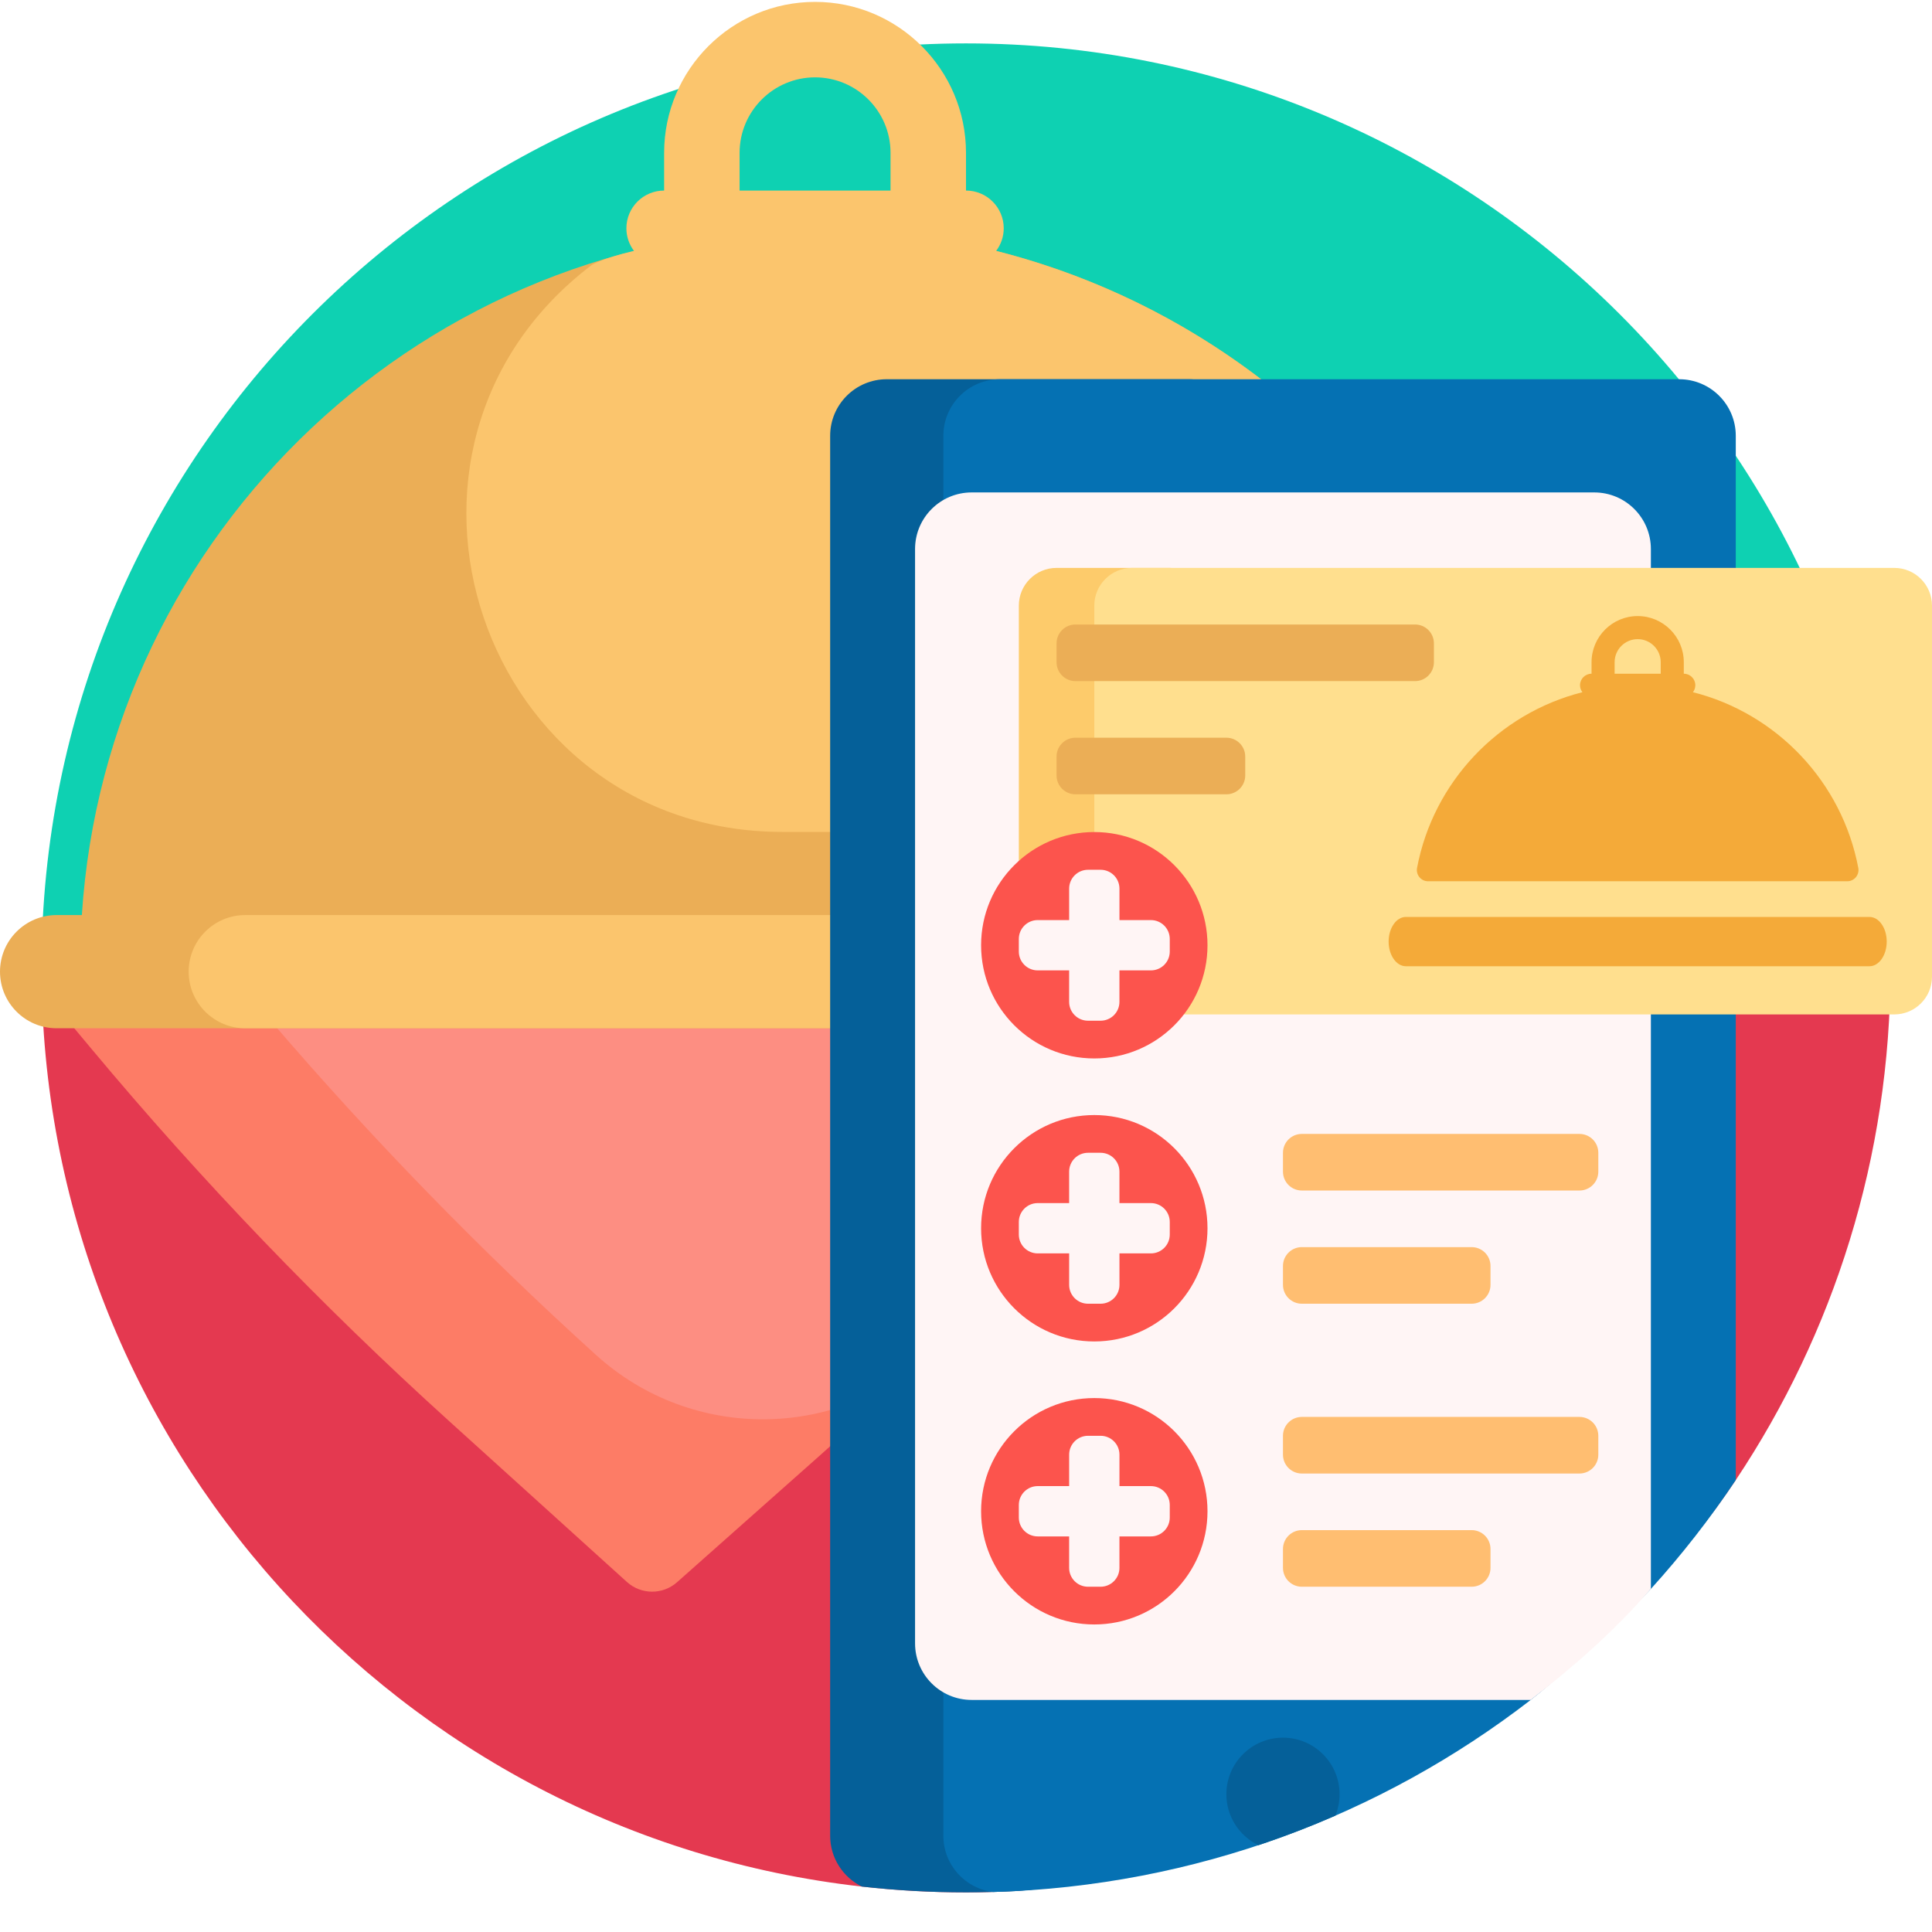
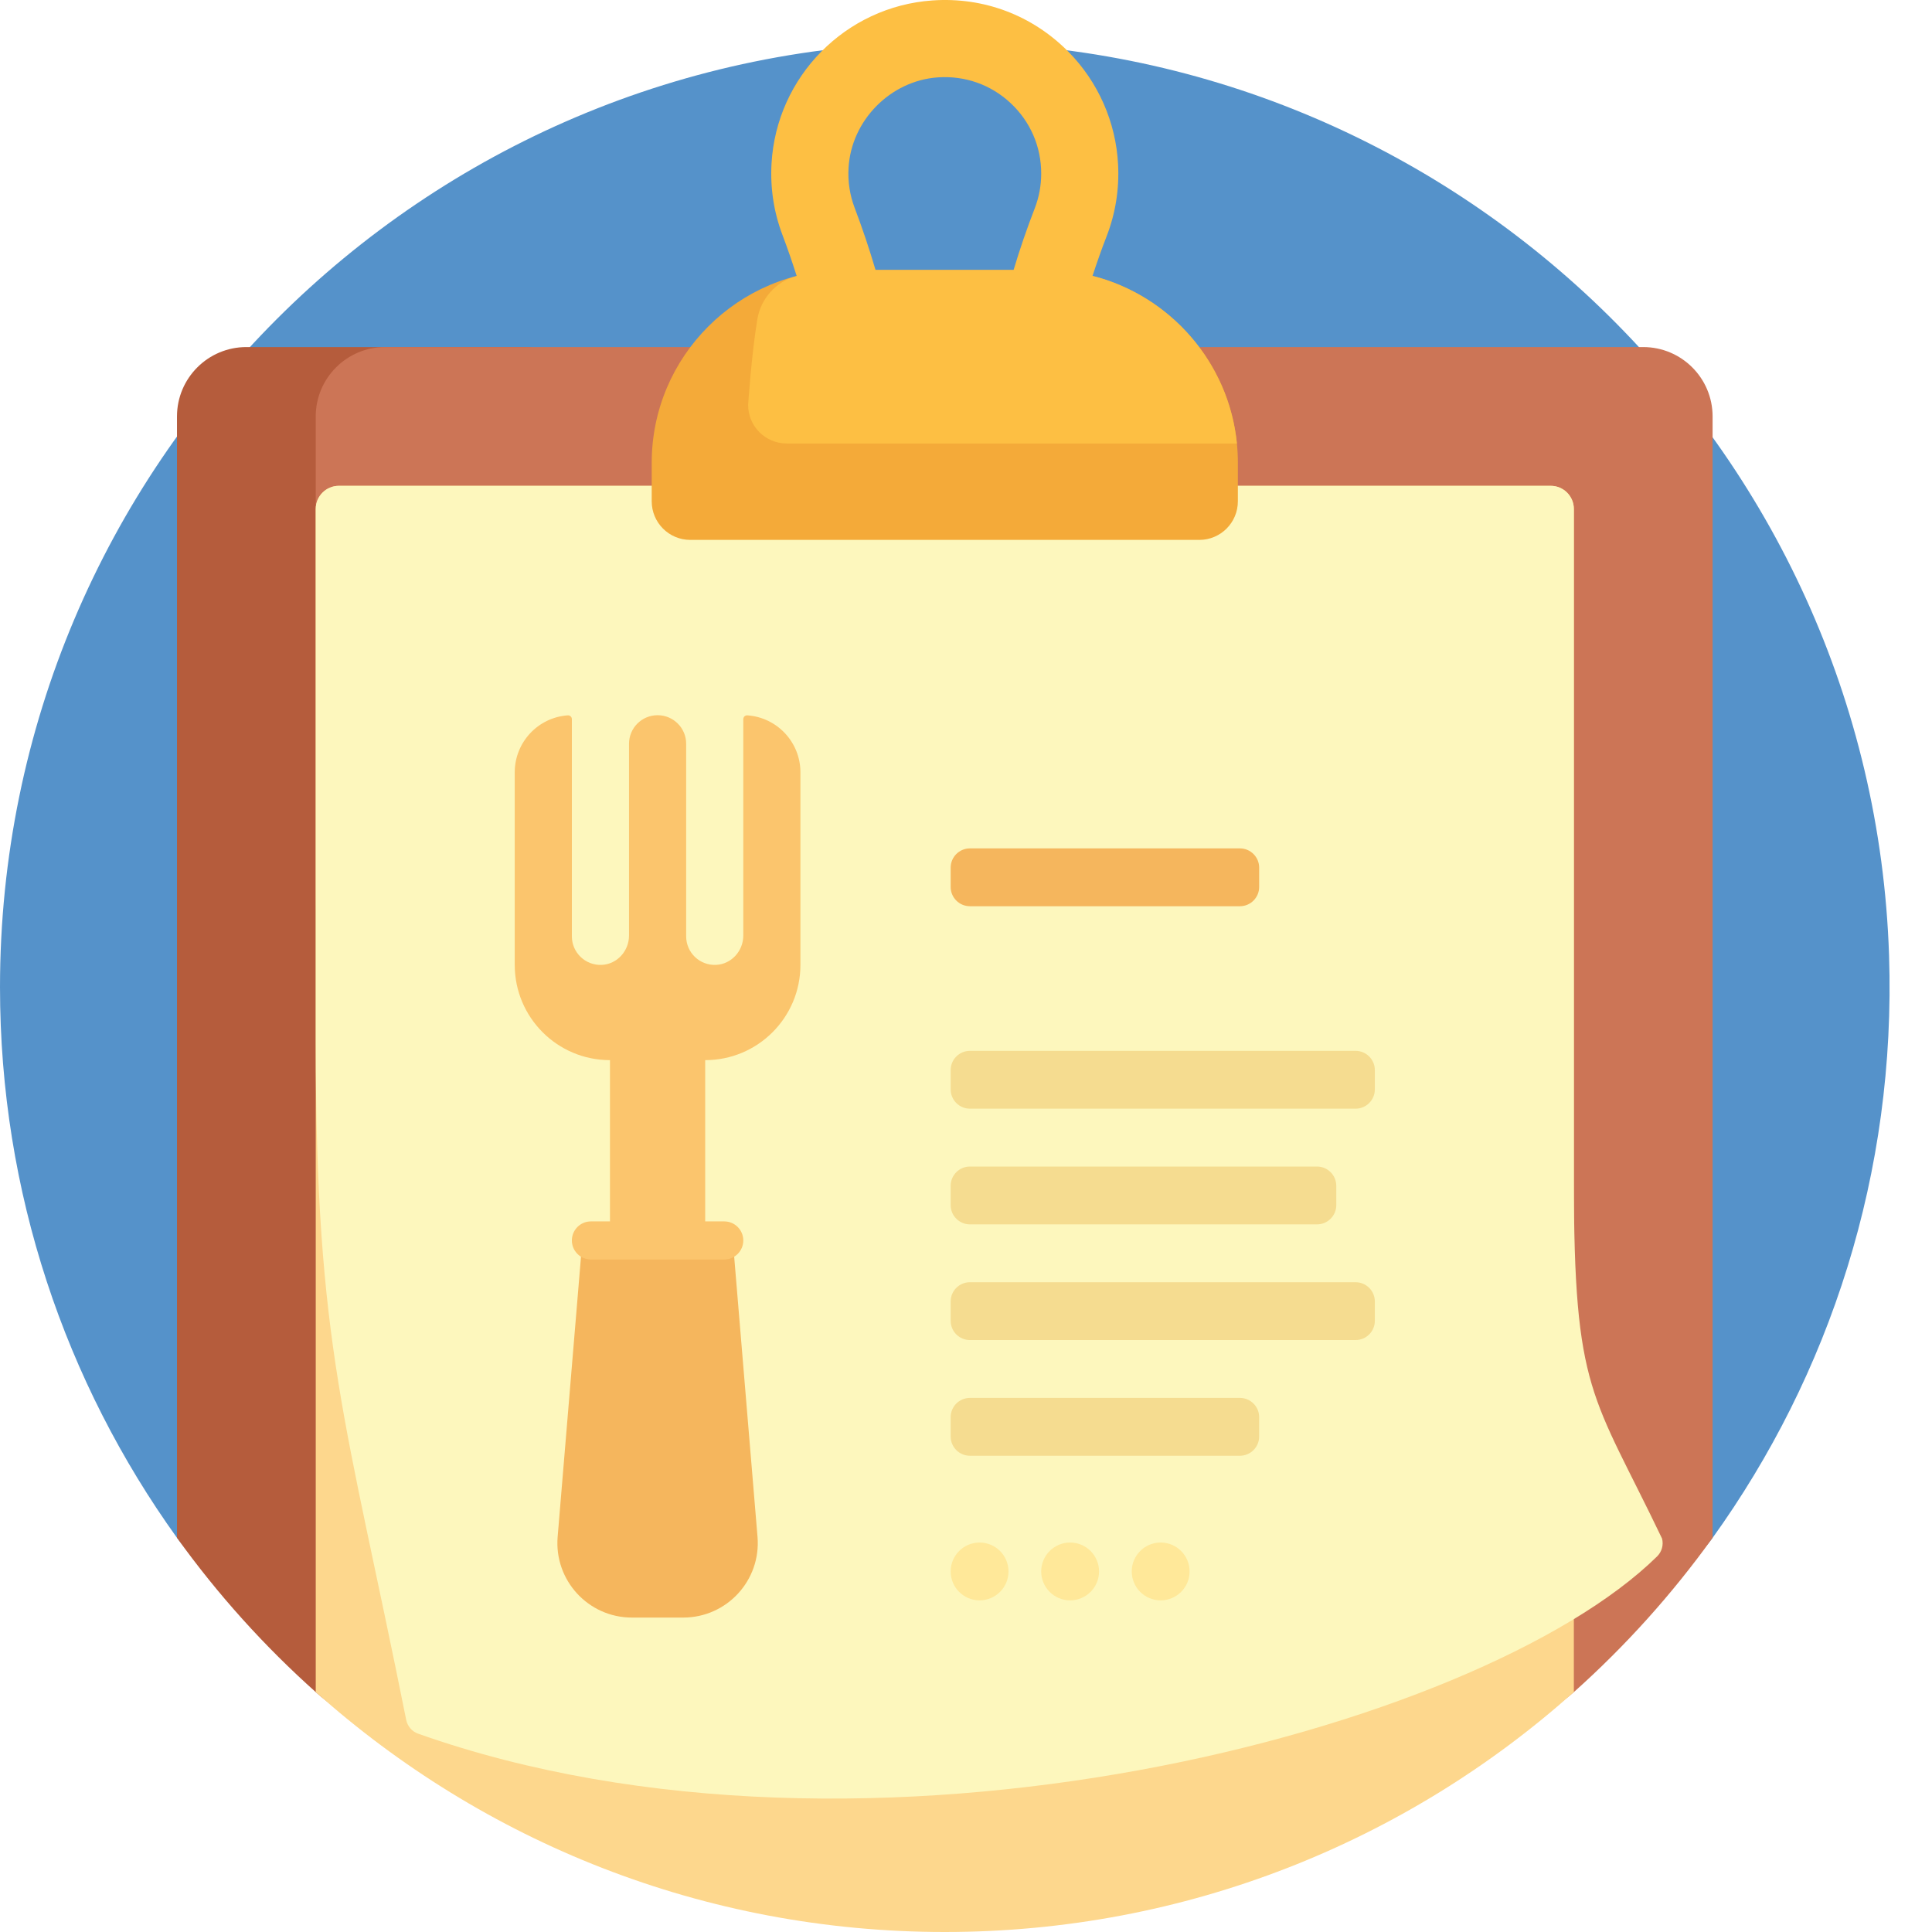
<svg xmlns="http://www.w3.org/2000/svg" viewBox="0 0 512 512">
-   <path d="m11.082 250.145c3.371-132.371 111.734-238.645 244.918-238.645s241.547 106.273 244.918 238.645zm0 0" fill="#0ed1b2" />
-   <path d="m501 256.5c0 50.199-15.098 96.871-41 135.727-21.781 32.672-53.199 57.812-87.703 76.875-35.07 19.371-73.398 32.398-116.297 32.398-9.336 0-18.547-.523-27.609-1.539-122.312-13.719-217.391-117.484-217.391-243.461 0-2.125.027-4.242.082-6.355h489.836c.055 2.113.082 4.23.082 6.355zm0 0" fill="#e43950" />
-   <path d="m166.141 419.238-47.223-42.727c-33.832-30.617-65.48-63.562-94.711-98.594l-6.262-7.5h309.613c-33.59 41.41-70.516 80.008-110.402 115.402l-37.73 33.484c-3.797 3.367-9.52 3.34-13.285-.066zm0 0" fill="#fd7c66" />
-   <path d="m71.668 270.418h256.73c-18.195 25.586-52.598 60.441-80.832 87.48-24.895 23.844-64 24.355-89.559 1.227-30.629-27.719-59.465-57.352-86.34-88.707zm0 0" fill="#fd8e82" />
-   <path d="m432 257.5c0 8.285-6.715 15-15 15h-402c-8.285 0-15-6.715-15-15s6.715-15 15-15h6.691c6.578-101.598 91.051-181.969 194.309-181.969s187.73 80.371 194.309 181.969h6.691c8.285 0 15 6.715 15 15zm0 0" fill="#ebae56" />
-   <path d="m207.402 220.469h200.219c-13.566-75.199-70.305-135.387-143.633-153.973 1.258-1.672 2.012-3.742 2.012-5.996 0-5.523-4.477-10-10-10v-10c0-22.055-17.945-40-40-40s-40 17.945-40 40v10c-5.523 0-10 4.477-10 10 0 2.254.754 4.328 2.016 6-8.18 1.914-10.938 3.52-11.395 3.871-63.582 48.543-29.215 150.098 50.781 150.098zm-11.402-179.969c0-11.027 8.973-20 20-20s20 8.973 20 20v10h-40zm236 217c0 8.285-6.715 15-15 15h-352c-8.285 0-15-6.715-15-15s6.715-15 15-15h352c8.285 0 15 6.715 15 15zm0 0" fill="#fbc56d" />
-   <path d="m329.703 436.703c-.062 34.188-26.695 62.695-60.836 64.465-4.262.219-8.551.332-12.867.332-9.344 0-18.539-.52-27.609-1.539-4.957-2.449-8.391-7.559-8.391-13.461v-371c0-8.285 6.715-15 15-15h80c8.281 0 15 6.715 15 15 0 0-.105 217.625-.297 321.203zm0 0" fill="#056099" />
-   <path d="m460 115.5v276.727c-6.785 10.18-14.309 19.82-22.5 28.848-4.277 4.715-9.738 9.266-14.367 13.637-5.891 5.559-11.059 10.828-17.477 15.789-39.613 30.605-88.863 49.344-142.426 50.895-7.449-.879-13.23-7.211-13.23-14.895v-371c0-8.285 6.715-15 15-15h180c8.285 0 15 6.715 15 15zm0 0" fill="#0571b3" />
-   <path d="m355 475.5c0 1.996-.398 3.922-1.105 5.664-6.66 2.906-13.457 5.52-20.41 7.836-5.008-2.43-8.484-7.562-8.484-13.5 0-8.285 6.719-15 15-15 8.285 0 15 6.715 15 15zm0 0" fill="#056099" />
-   <path d="m405.656 450.5h-148.156c-8.285 0-15-6.715-15-15v-290c0-8.285 6.715-15 15-15h165c8.285 0 15 6.715 15 15v275.574c-9.543 11.016-20.367 20.562-31.844 29.426zm0 0" fill="#fff5f5" />
-   <path d="m310 268.832h-30c-5.523 0-10-4.477-10-10v-98.332c0-5.523 4.477-10 10-10h30c5.523 0 10 4.477 10 10v98.332c0 5.523-4.477 10-10 10zm0 0" fill="#fdcb6b" />
-   <path d="m502 268.832h-202c-5.523 0-10-4.477-10-10v-98.332c0-5.523 4.477-10 10-10h202c5.523 0 10 4.477 10 10v98.332c0 5.523-4.477 10-10 10zm0 0" fill="#ffdf8e" />
-   <path d="m500 249.531c0 3.609-2.051 6.535-4.582 6.535h-122.836c-2.531 0-4.582-2.926-4.582-6.535 0-3.605 2.051-6.535 4.582-6.535h122.832c2.535 0 4.586 2.93 4.586 6.535zm-124.465-19.531c4.301-22.758 21.562-40.926 43.82-46.559-.391-.516-.633-1.148-.633-1.844 0-1.688 1.367-3.055 3.055-3.055v-3.055c0-6.742 5.484-12.223 12.223-12.223s12.223 5.48 12.223 12.223v3.055c1.688 0 3.055 1.367 3.055 3.055 0 .695-.242 1.328-.629 1.844 22.254 5.633 39.516 23.801 43.816 46.559.348 1.84-1.051 3.543-2.922 3.543h-111.086c-1.871 0-3.27-1.703-2.922-3.543zm52.355-51.457h12.219v-3.055c0-3.371-2.738-6.109-6.109-6.109s-6.109 2.738-6.109 6.109zm0 0" fill="#f4aa39" />
-   <path d="m380 170.5v5c0 2.762-2.238 5-5 5h-90c-2.762 0-5-2.238-5-5v-5c0-2.762 2.238-5 5-5h90c2.762 0 5 2.238 5 5zm-55 25h-40c-2.762 0-5 2.238-5 5v5c0 2.762 2.238 5 5 5h40c2.762 0 5-2.238 5-5v-5c0-2.762-2.238-5-5-5zm0 0" fill="#ebae56" />
-   <path d="m418.57 315.5h-73.57c-2.762 0-5-2.238-5-5v-5c0-2.762 2.238-5 5-5h73.57c2.762 0 5 2.238 5 5v5c0 2.762-2.238 5-5 5zm-23.57 25v-5c0-2.762-2.238-5-5-5h-45c-2.762 0-5 2.238-5 5v5c0 2.762 2.238 5 5 5h45c2.762 0 5-2.238 5-5zm28.57 45v-5c0-2.762-2.238-5-5-5h-73.57c-2.762 0-5 2.238-5 5v5c0 2.762 2.238 5 5 5h73.57c2.762 0 5-2.238 5-5zm-28.57 30v-5c0-2.762-2.238-5-5-5h-45c-2.762 0-5 2.238-5 5v5c0 2.762 2.238 5 5 5h45c2.762 0 5-2.238 5-5zm0 0" fill="#ffbe71" />
-   <path d="m320 325.5c0 16.566-13.43 30-30 30s-30-13.434-30-30 13.43-30 30-30 30 13.434 30 30zm-30 45c-16.57 0-30 13.434-30 30s13.43 30 30 30 30-13.434 30-30-13.43-30-30-30zm0-90c16.57 0 30-13.434 30-30s-13.43-30-30-30-30 13.434-30 30 13.43 30 30 30zm0 0" fill="#fc544d" />
-   <path d="m310 323.832v3.332c0 2.766-2.238 5-5 5h-8.332v8.336c0 2.762-2.238 5-5 5h-3.332c-2.762 0-5-2.238-5-5v-8.336h-8.336c-2.762 0-5-2.234-5-5v-3.332c0-2.762 2.238-5 5-5h8.332v-8.332c0-2.762 2.238-5 5-5h3.332c2.762 0 5 2.238 5 5v8.332h8.336c2.762 0 5 2.238 5 5zm-5 70h-8.332v-8.332c0-2.762-2.238-5-5-5h-3.332c-2.762 0-5 2.238-5 5v8.332h-8.336c-2.762 0-5 2.238-5 5v3.332c0 2.766 2.238 5 5 5h8.332v8.336c0 2.762 2.238 5 5 5h3.332c2.762 0 5-2.238 5-5v-8.336h8.336c2.762 0 5-2.234 5-5v-3.332c0-2.762-2.238-5-5-5zm0-150h-8.332v-8.332c0-2.762-2.238-5-5-5h-3.332c-2.762 0-5 2.238-5 5v8.332h-8.336c-2.762 0-5 2.238-5 5v3.332c0 2.766 2.238 5 5 5h8.332v8.336c0 2.762 2.238 5 5 5h3.332c2.762 0 5-2.238 5-5v-8.336h8.336c2.762 0 5-2.234 5-5v-3.332c0-2.762-2.238-5-5-5zm0 0" fill="#fff5f5" />
+   <path d="m72.77 420.68c-10.227 0-19.902-4.84-25.867-13.145-29.508-41.082-46.902-91.473-46.902-145.914 0-138.238 112.031-250.309 250.254-250.379 134.668-.066 245.902 107.277 250.363 241.875 1.914 57.75-15.738 111.301-46.836 154.539-5.922 8.23-15.52 13.023-25.656 13.023zm0 0" fill="#5592ca" />
+   <path d="m157.223 110.363v305.02c0 38.02-45 58.488-73.379 33.191-13.762-12.27-26.16-26.031-36.941-41.039v-297.172c0-10.156 8.234-18.387 18.387-18.387h73.547c10.152 0 18.387 8.23 18.387 18.387zm0 0" fill="#b55c3c" />
+   <path d="m453.855 192.121v215.414c-10.734 14.945-23.074 28.656-36.766 40.887-7.512 6.711-20.793 12.277-37.891 16.711-149.727 38.805-295.523-75.449-295.523-230.125v-124.645c0-10.152 8.23-18.387 18.387-18.387h333.406c10.156 0 18.387 8.234 18.387 18.387zm0 0" fill="#cc7556" />
+   <path d="m417.086 134.879v313.539c-44.273 39.539-102.676 63.582-166.707 63.582-64.027 0-122.43-24.043-166.703-63.582v-313.539c0-3.387 2.746-6.129 6.129-6.129h321.152c3.383 0 6.129 2.742 6.129 6.129zm0 0" fill="#fdd78d" />
+   <path d="m417.086 134.879v177.445c0 56.992 4.902 56.82 23.375 95.41.438 1.699-.062 3.5-1.312 4.73-47.137 46.348-209.586 89.07-328.344 46.977-1.625-.574-2.82-1.973-3.16-3.664-15.941-79.707-23.969-98.562-23.969-179.848v-141.051c0-3.387 2.746-6.129 6.129-6.129h321.152c3.383 0 6.129 2.742 6.129 6.129zm0 0" fill="#fdf7bd" />
+   <path d="m328.047 122.637v10.219c0 5.645-4.574 10.223-10.219 10.223h-134.898c-5.645 0-10.219-4.578-10.219-10.223v-10.219c0-28.176 22.922-51.098 51.098-51.098h53.141c28.176 0 51.098 22.922 51.098 51.098zm0 0" fill="#f4aa39" />
+   <path d="m200.75 407.285c.961 11.512-8.129 21.387-19.68 21.387h-13.609c-11.551 0-20.637-9.875-19.68-21.387l6.727-80.684h39.52zm132.941-177.344v5.109c0 2.82-2.289 5.109-5.109 5.109h-71.539c-2.82 0-5.109-2.289-5.109-5.109v-5.109c0-2.82 2.289-5.109 5.109-5.109h71.539c2.82 0 5.109 2.289 5.109 5.109zm0 0" fill="#f5b65d" />
+   <path d="m212.121 204.676v51.035c0 13.941-11.297 25.238-25.238 25.238v42.734h5.051c2.785 0 5.047 2.262 5.047 5.051 0 2.785-2.262 5.047-5.047 5.047h-35.332c-2.789 0-5.051-2.262-5.051-5.047 0-2.789 2.262-5.051 5.051-5.051h5.047v-42.734c-13.941 0-25.238-11.297-25.238-25.238v-51.035c0-8 6.203-14.551 14.062-15.102.586-.043 1.078.426 1.078 1.008v57.559c0 4.305 3.59 7.766 7.938 7.562 4.074-.191 7.207-3.699 7.207-7.777v-50.82c0-4.184 3.391-7.57 7.57-7.57 4.184 0 7.574 3.387 7.574 7.57v51.035c0 4.305 3.586 7.766 7.938 7.562 4.07-.191 7.203-3.699 7.203-7.777v-57.344c0-.582.496-1.051 1.078-1.008 7.859.551 14.062 7.102 14.062 15.102zm0 0" fill="#fbc56d" />
+   <path d="m364.348 283.594v5.109c0 2.82-2.285 5.109-5.109 5.109h-102.195c-2.82 0-5.109-2.289-5.109-5.109v-5.109c0-2.82 2.289-5.109 5.109-5.109h102.195c2.824 0 5.109 2.289 5.109 5.109zm-107.305 40.879h91.977c2.82 0 5.109-2.289 5.109-5.109v-5.109c0-2.824-2.289-5.109-5.109-5.109h-91.977c-2.82 0-5.109 2.285-5.109 5.109v5.109c0 2.82 2.289 5.109 5.109 5.109zm102.195 15.328h-102.195c-2.82 0-5.109 2.289-5.109 5.109v5.109c0 2.824 2.289 5.109 5.109 5.109h102.195c2.824 0 5.109-2.285 5.109-5.109v-5.109c0-2.82-2.285-5.109-5.109-5.109zm-30.656 30.66h-71.539c-2.82 0-5.109 2.289-5.109 5.109v5.109c0 2.82 2.289 5.109 5.109 5.109h71.539c2.82 0 5.109-2.289 5.109-5.109v-5.109c0-2.82-2.289-5.109-5.109-5.109zm0 0" fill="#f5dc90" />
+   <path d="m267.262 416.449c0 4.23-3.43 7.664-7.664 7.664-4.23 0-7.664-3.434-7.664-7.664 0-4.234 3.434-7.664 7.664-7.664 4.234 0 7.664 3.43 7.664 7.664zm16.332-7.664c-4.234 0-7.664 3.43-7.664 7.664 0 4.23 3.43 7.664 7.664 7.664s7.664-3.434 7.664-7.664c0-4.234-3.43-7.664-7.664-7.664zm23.992 0c-4.23 0-7.664 3.43-7.664 7.664 0 4.23 3.434 7.664 7.664 7.664 4.234 0 7.668-3.434 7.668-7.664 0-4.234-3.434-7.664-7.668-7.664zm0 0" fill="#ffe899" />
+   <path d="m289.535 73.117c1.137-3.496 2.371-7 3.734-10.508 2.344-6.043 3.371-12.461 3.035-19.027-.566-11.184-5.27-21.867-13.133-29.836-9.586-9.715-22.477-14.57-36.031-13.633-23.027 1.59-41.375 20.172-42.676 43.23-.367 6.52.609 12.887 2.898 18.926 1.375 3.637 2.625 7.266 3.773 10.887-.027.008-.059.016-.086.023-5.418 1.402-9.449 5.961-10.355 11.484-1.578 9.617-2.434 22.645-2.434 22.645 0 5.645 4.574 10.219 10.219 10.219h119.309c-2.148-21.551-17.746-39.191-38.254-44.41zm-64.66-28.621c.707-12.586 11.105-23.125 23.672-23.992 7.191-.492 14.031 1.922 19.262 6.805 5.238 4.887 8.121 11.523 8.121 18.684 0 3.188-.578 6.289-1.715 9.223-2.113 5.449-3.98 10.891-5.602 16.324h-36.59c-1.613-5.492-3.461-11-5.551-16.512-1.266-3.348-1.805-6.891-1.598-10.531zm0 0" fill="#fdbf43" />
</svg>
